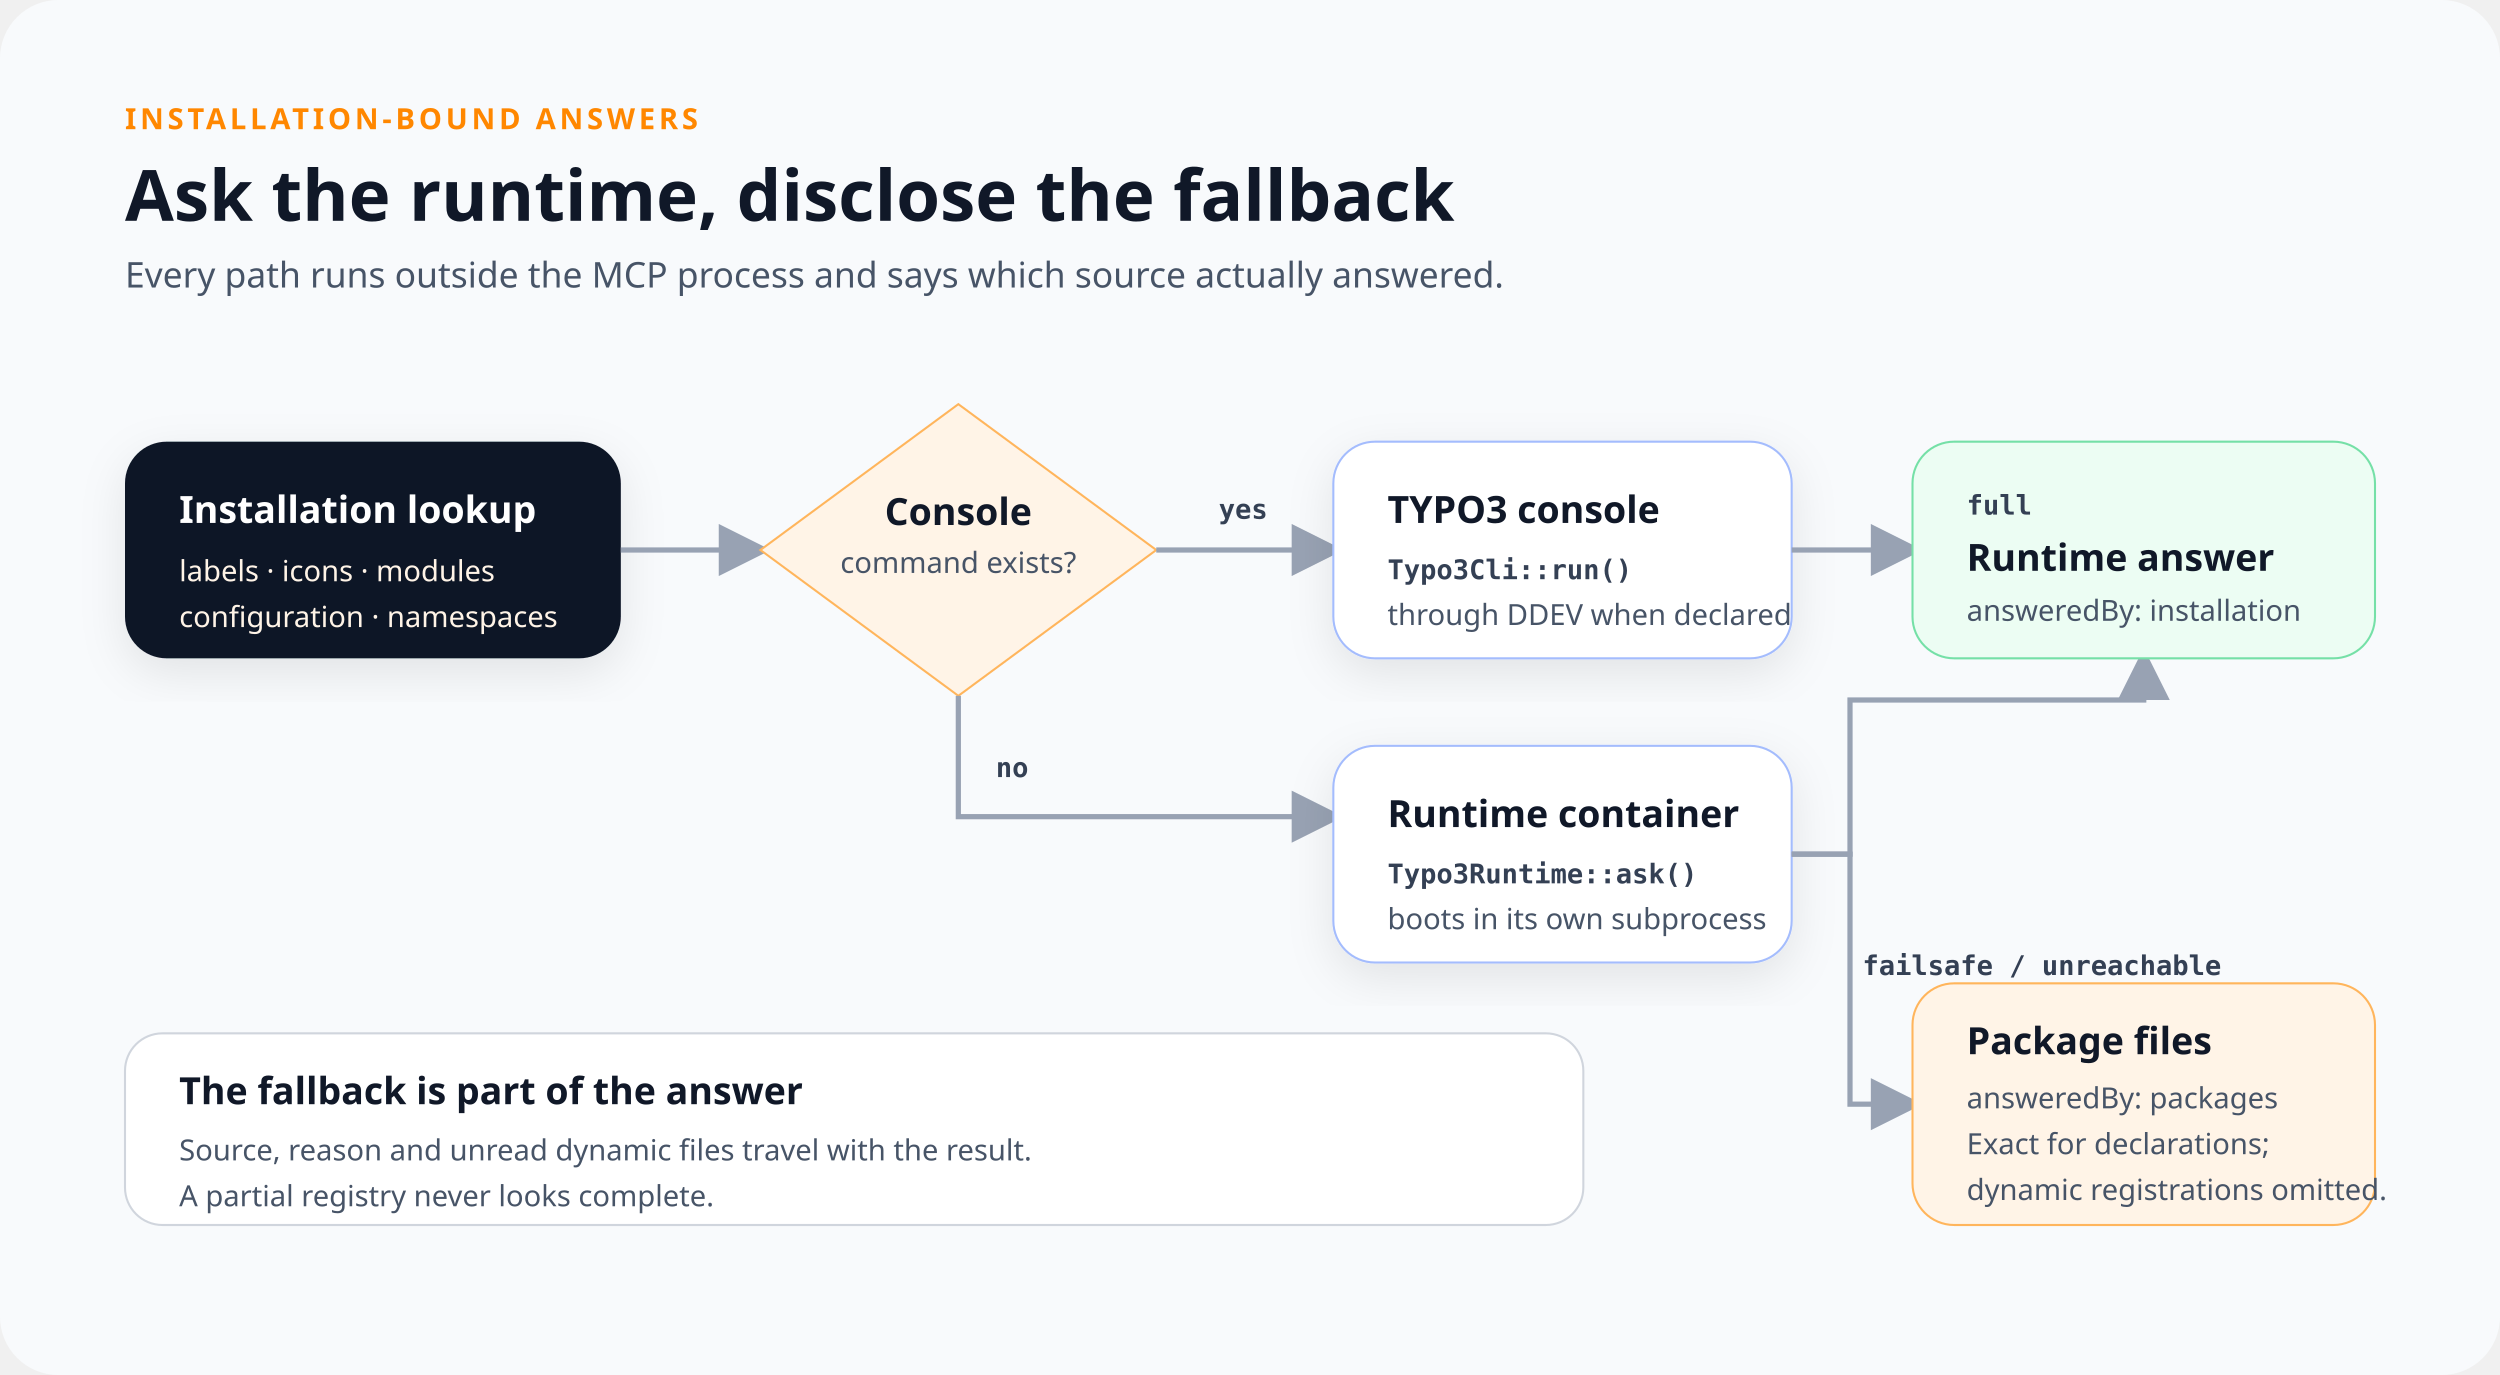
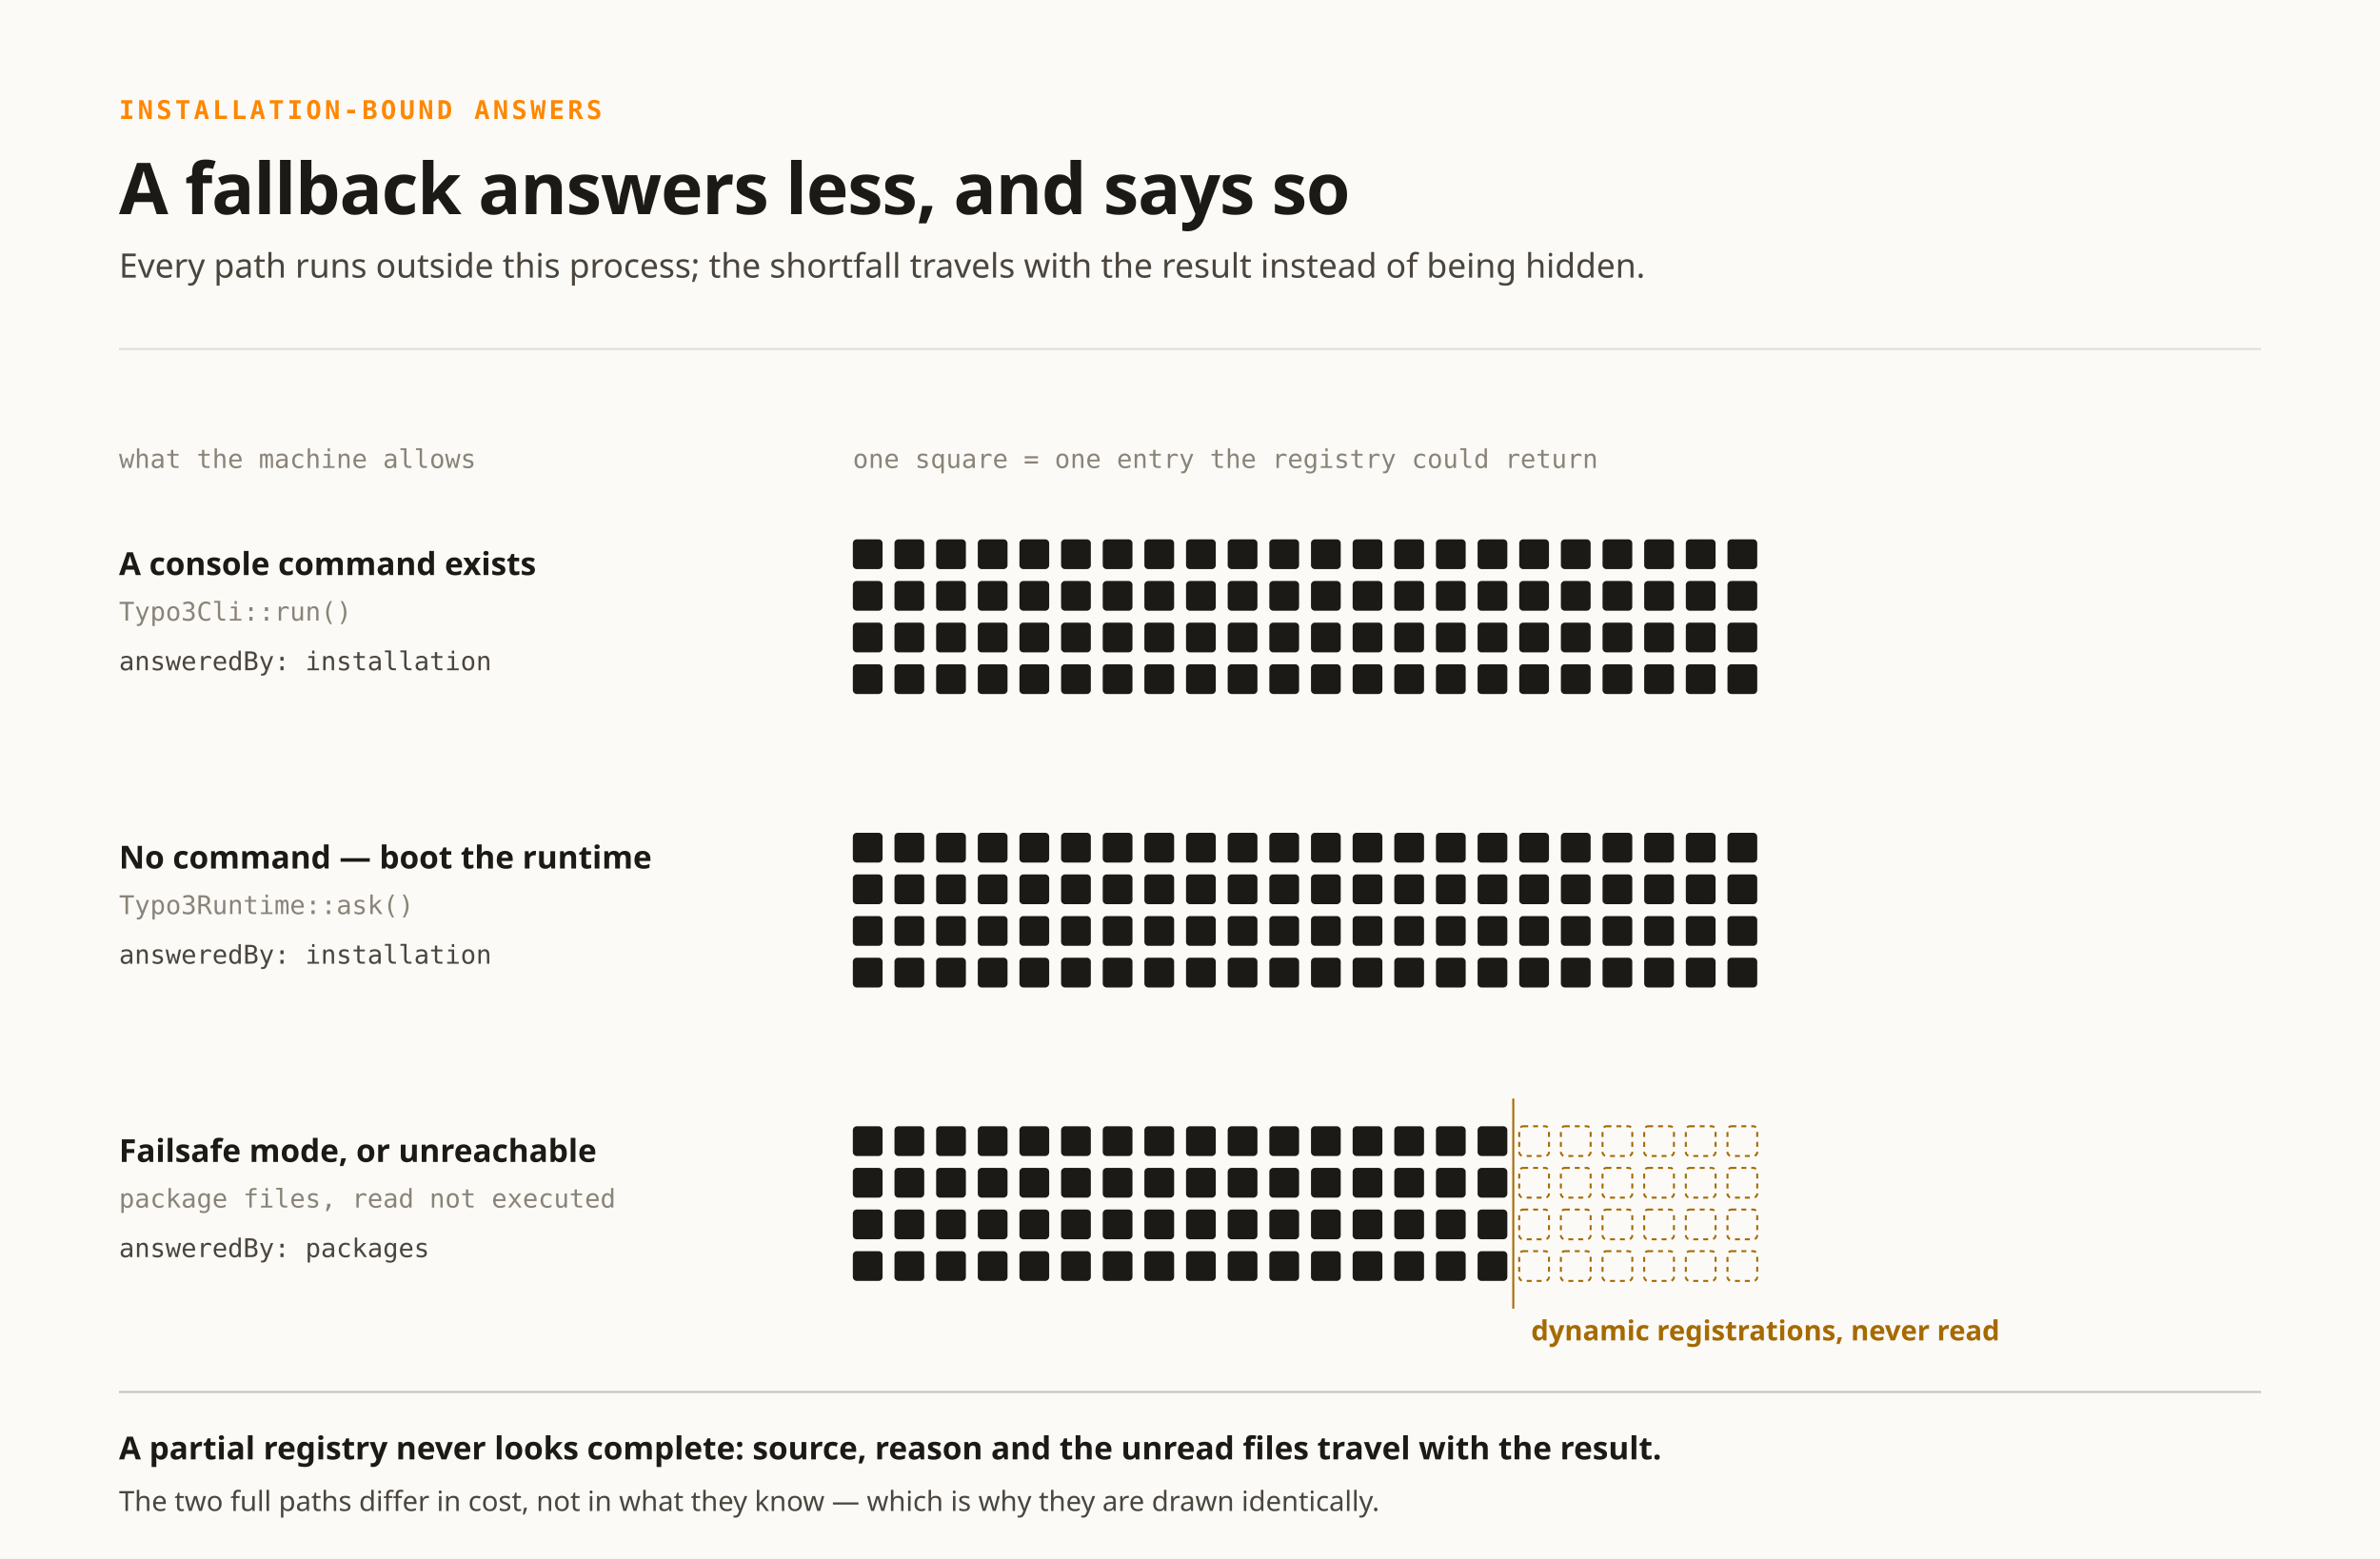
- <svg xmlns="http://www.w3.org/2000/svg" width="1200" height="660" viewBox="0 0 1200 660" role="img" aria-labelledby="title description">
-   <defs>
-     <filter id="shadow" x="-20%" y="-20%" width="140%" height="140%">
-       <feDropShadow dx="0" dy="7" stdDeviation="11" flood-color="#101828" flood-opacity="0.09" />
-     </filter>
-     <marker id="arrow" markerWidth="10" markerHeight="10" refX="8" refY="5" orient="auto">
-       <path d="M0 0 10 5 0 10Z" fill="#98a2b3" />
-     </marker>
-     <style>
-       .eyebrow{font:700 14px system-ui,sans-serif;letter-spacing:1.8px;fill:#ff8700}.title{font:700 34px system-ui,sans-serif;fill:#101828}.subtitle{font:400 17px system-ui,sans-serif;fill:#475467}.label{font:700 18px system-ui,sans-serif;fill:#101828}.copy{font:400 14px system-ui,sans-serif;fill:#475467}.code{font:600 13px ui-monospace,monospace;fill:#344054}.whiteLabel{font:700 18px system-ui,sans-serif;fill:#fff}.whiteCopy{font:400 14px system-ui,sans-serif;fill:#fff4e7}.line{fill:none;stroke:#98a2b3;stroke-width:2.5;marker-end:url(#arrow)}
-     </style>
-   </defs>
-   <rect width="1200" height="660" rx="28" fill="#f8fafc" />
-   <text x="60" y="62" class="eyebrow">INSTALLATION-BOUND ANSWERS</text>
-   <text x="60" y="106" class="title">Ask the runtime, disclose the fallback</text>
-   <text x="60" y="138" class="subtitle">Every path runs outside the MCP process and says which source actually answered.</text>
-   <rect x="60" y="212" width="238" height="104" rx="20" fill="#101828" filter="url(#shadow)" />
-   <text x="86" y="251" class="whiteLabel">Installation lookup</text>
-   <text x="86" y="279" class="whiteCopy">labels · icons · modules</text>
-   <text x="86" y="301" class="whiteCopy">configuration · namespaces</text>
-   <path d="M298 264 H365" class="line" />
-   <polygon points="460,194 555,264 460,334 365,264" fill="#fff4e7" stroke="#ffb55c" />
-   <text x="460" y="252" text-anchor="middle" class="label">Console</text>
-   <text x="460" y="275" text-anchor="middle" class="copy">command exists?</text>
-   <path d="M555 264 H640" class="line" />
-   <text x="585" y="249" class="code">yes</text>
-   <rect x="640" y="212" width="220" height="104" rx="20" fill="#ffffff" stroke="#a4bcfd" filter="url(#shadow)" />
-   <text x="666" y="251" class="label">TYPO3 console</text>
-   <text x="666" y="278" class="code">Typo3Cli::run()</text>
-   <text x="666" y="300" class="copy">through DDEV when declared</text>
-   <path d="M460 334 V392 H640" class="line" />
-   <text x="478" y="373" class="code">no</text>
-   <rect x="640" y="358" width="220" height="104" rx="20" fill="#ffffff" stroke="#a4bcfd" filter="url(#shadow)" />
-   <text x="666" y="397" class="label">Runtime container</text>
-   <text x="666" y="424" class="code">Typo3Runtime::ask()</text>
-   <text x="666" y="446" class="copy">boots in its own subprocess</text>
-   <path d="M860 264 H918" class="line" />
-   <path d="M860 410 H888 V336 H1029 V316" class="line" />
-   <rect x="918" y="212" width="222" height="104" rx="20" fill="#ecfdf3" stroke="#75e0a7" />
-   <text x="944" y="247" class="code">full</text>
-   <text x="944" y="274" class="label">Runtime answer</text>
-   <text x="944" y="298" class="copy">answeredBy: installation</text>
-   <path d="M860 410 H888 V530 H918" class="line" />
-   <text x="894" y="468" class="code">failsafe / unreachable</text>
-   <rect x="918" y="472" width="222" height="116" rx="20" fill="#fff4e7" stroke="#ffb55c" />
-   <text x="944" y="506" class="label">Package files</text>
-   <text x="944" y="532" class="copy">answeredBy: packages</text>
-   <text x="944" y="554" class="copy">Exact for declarations;</text>
-   <text x="944" y="576" class="copy">dynamic registrations omitted.</text>
-   <rect x="60" y="496" width="700" height="92" rx="18" fill="#ffffff" stroke="#d0d5dd" />
-   <text x="86" y="530" class="label">The fallback is part of the answer</text>
-   <text x="86" y="557" class="copy">Source, reason and unread dynamic files travel with the result.</text>
-   <text x="86" y="579" class="copy">A partial registry never looks complete.</text>
+ <svg xmlns="http://www.w3.org/2000/svg" width="1200" height="786" viewBox="0 0 1200 786" role="img" aria-labelledby="fb-t fb-d">
+   <rect width="1200" height="786" fill="#FBFAF7" />
+   <text x="60" y="60" fill="#FF8700" font-family="'Source Code Pro',ui-monospace,monospace" font-size="13" font-weight="600" letter-spacing="1.6">INSTALLATION-BOUND ANSWERS</text>
+   <text x="60" y="108" fill="#1C1A17" font-family="'Source Sans 3',system-ui,sans-serif" font-size="36" font-weight="700" letter-spacing="-0.5">A fallback answers less, and says so</text>
+   <text x="60" y="140" fill="#4A453D" font-family="'Source Sans 3',system-ui,sans-serif" font-size="17">Every path runs outside this process; the shortfall travels with the result instead of being hidden.</text>
+   <line x1="60" y1="176" x2="1140" y2="176" stroke="#E3DFD6" stroke-width="1" />
+   <text x="60" y="236" fill="#8A8378" font-family="'Source Code Pro',ui-monospace,monospace" font-size="13">what the machine allows</text>
+   <text x="430" y="236" fill="#8A8378" font-family="'Source Code Pro',ui-monospace,monospace" font-size="13">one square = one entry the registry could return</text>
+   <text x="60" y="290" fill="#1C1A17" font-family="'Source Sans 3',system-ui,sans-serif" font-size="16" font-weight="600">A console command exists</text>
+   <text x="60" y="313" fill="#8A8378" font-family="'Source Code Pro',ui-monospace,monospace" font-size="13">Typo3Cli::run()</text>
+   <text x="60" y="338" fill="#4A453D" font-family="'Source Code Pro',ui-monospace,monospace" font-size="13">answeredBy: installation</text>
+   <rect x="430" y="272" width="15" height="15" rx="2" fill="#1C1A17" />
+   <rect x="451" y="272" width="15" height="15" rx="2" fill="#1C1A17" />
+   <rect x="472" y="272" width="15" height="15" rx="2" fill="#1C1A17" />
+   <rect x="493" y="272" width="15" height="15" rx="2" fill="#1C1A17" />
+   <rect x="514" y="272" width="15" height="15" rx="2" fill="#1C1A17" />
+   <rect x="535" y="272" width="15" height="15" rx="2" fill="#1C1A17" />
+   <rect x="556" y="272" width="15" height="15" rx="2" fill="#1C1A17" />
+   <rect x="577" y="272" width="15" height="15" rx="2" fill="#1C1A17" />
+   <rect x="598" y="272" width="15" height="15" rx="2" fill="#1C1A17" />
+   <rect x="619" y="272" width="15" height="15" rx="2" fill="#1C1A17" />
+   <rect x="640" y="272" width="15" height="15" rx="2" fill="#1C1A17" />
+   <rect x="661" y="272" width="15" height="15" rx="2" fill="#1C1A17" />
+   <rect x="682" y="272" width="15" height="15" rx="2" fill="#1C1A17" />
+   <rect x="703" y="272" width="15" height="15" rx="2" fill="#1C1A17" />
+   <rect x="724" y="272" width="15" height="15" rx="2" fill="#1C1A17" />
+   <rect x="745" y="272" width="15" height="15" rx="2" fill="#1C1A17" />
+   <rect x="766" y="272" width="15" height="15" rx="2" fill="#1C1A17" />
+   <rect x="787" y="272" width="15" height="15" rx="2" fill="#1C1A17" />
+   <rect x="808" y="272" width="15" height="15" rx="2" fill="#1C1A17" />
+   <rect x="829" y="272" width="15" height="15" rx="2" fill="#1C1A17" />
+   <rect x="850" y="272" width="15" height="15" rx="2" fill="#1C1A17" />
+   <rect x="871" y="272" width="15" height="15" rx="2" fill="#1C1A17" />
+   <rect x="430" y="293" width="15" height="15" rx="2" fill="#1C1A17" />
+   <rect x="451" y="293" width="15" height="15" rx="2" fill="#1C1A17" />
+   <rect x="472" y="293" width="15" height="15" rx="2" fill="#1C1A17" />
+   <rect x="493" y="293" width="15" height="15" rx="2" fill="#1C1A17" />
+   <rect x="514" y="293" width="15" height="15" rx="2" fill="#1C1A17" />
+   <rect x="535" y="293" width="15" height="15" rx="2" fill="#1C1A17" />
+   <rect x="556" y="293" width="15" height="15" rx="2" fill="#1C1A17" />
+   <rect x="577" y="293" width="15" height="15" rx="2" fill="#1C1A17" />
+   <rect x="598" y="293" width="15" height="15" rx="2" fill="#1C1A17" />
+   <rect x="619" y="293" width="15" height="15" rx="2" fill="#1C1A17" />
+   <rect x="640" y="293" width="15" height="15" rx="2" fill="#1C1A17" />
+   <rect x="661" y="293" width="15" height="15" rx="2" fill="#1C1A17" />
+   <rect x="682" y="293" width="15" height="15" rx="2" fill="#1C1A17" />
+   <rect x="703" y="293" width="15" height="15" rx="2" fill="#1C1A17" />
+   <rect x="724" y="293" width="15" height="15" rx="2" fill="#1C1A17" />
+   <rect x="745" y="293" width="15" height="15" rx="2" fill="#1C1A17" />
+   <rect x="766" y="293" width="15" height="15" rx="2" fill="#1C1A17" />
+   <rect x="787" y="293" width="15" height="15" rx="2" fill="#1C1A17" />
+   <rect x="808" y="293" width="15" height="15" rx="2" fill="#1C1A17" />
+   <rect x="829" y="293" width="15" height="15" rx="2" fill="#1C1A17" />
+   <rect x="850" y="293" width="15" height="15" rx="2" fill="#1C1A17" />
+   <rect x="871" y="293" width="15" height="15" rx="2" fill="#1C1A17" />
+   <rect x="430" y="314" width="15" height="15" rx="2" fill="#1C1A17" />
+   <rect x="451" y="314" width="15" height="15" rx="2" fill="#1C1A17" />
+   <rect x="472" y="314" width="15" height="15" rx="2" fill="#1C1A17" />
+   <rect x="493" y="314" width="15" height="15" rx="2" fill="#1C1A17" />
+   <rect x="514" y="314" width="15" height="15" rx="2" fill="#1C1A17" />
+   <rect x="535" y="314" width="15" height="15" rx="2" fill="#1C1A17" />
+   <rect x="556" y="314" width="15" height="15" rx="2" fill="#1C1A17" />
+   <rect x="577" y="314" width="15" height="15" rx="2" fill="#1C1A17" />
+   <rect x="598" y="314" width="15" height="15" rx="2" fill="#1C1A17" />
+   <rect x="619" y="314" width="15" height="15" rx="2" fill="#1C1A17" />
+   <rect x="640" y="314" width="15" height="15" rx="2" fill="#1C1A17" />
+   <rect x="661" y="314" width="15" height="15" rx="2" fill="#1C1A17" />
+   <rect x="682" y="314" width="15" height="15" rx="2" fill="#1C1A17" />
+   <rect x="703" y="314" width="15" height="15" rx="2" fill="#1C1A17" />
+   <rect x="724" y="314" width="15" height="15" rx="2" fill="#1C1A17" />
+   <rect x="745" y="314" width="15" height="15" rx="2" fill="#1C1A17" />
+   <rect x="766" y="314" width="15" height="15" rx="2" fill="#1C1A17" />
+   <rect x="787" y="314" width="15" height="15" rx="2" fill="#1C1A17" />
+   <rect x="808" y="314" width="15" height="15" rx="2" fill="#1C1A17" />
+   <rect x="829" y="314" width="15" height="15" rx="2" fill="#1C1A17" />
+   <rect x="850" y="314" width="15" height="15" rx="2" fill="#1C1A17" />
+   <rect x="871" y="314" width="15" height="15" rx="2" fill="#1C1A17" />
+   <rect x="430" y="335" width="15" height="15" rx="2" fill="#1C1A17" />
+   <rect x="451" y="335" width="15" height="15" rx="2" fill="#1C1A17" />
+   <rect x="472" y="335" width="15" height="15" rx="2" fill="#1C1A17" />
+   <rect x="493" y="335" width="15" height="15" rx="2" fill="#1C1A17" />
+   <rect x="514" y="335" width="15" height="15" rx="2" fill="#1C1A17" />
+   <rect x="535" y="335" width="15" height="15" rx="2" fill="#1C1A17" />
+   <rect x="556" y="335" width="15" height="15" rx="2" fill="#1C1A17" />
+   <rect x="577" y="335" width="15" height="15" rx="2" fill="#1C1A17" />
+   <rect x="598" y="335" width="15" height="15" rx="2" fill="#1C1A17" />
+   <rect x="619" y="335" width="15" height="15" rx="2" fill="#1C1A17" />
+   <rect x="640" y="335" width="15" height="15" rx="2" fill="#1C1A17" />
+   <rect x="661" y="335" width="15" height="15" rx="2" fill="#1C1A17" />
+   <rect x="682" y="335" width="15" height="15" rx="2" fill="#1C1A17" />
+   <rect x="703" y="335" width="15" height="15" rx="2" fill="#1C1A17" />
+   <rect x="724" y="335" width="15" height="15" rx="2" fill="#1C1A17" />
+   <rect x="745" y="335" width="15" height="15" rx="2" fill="#1C1A17" />
+   <rect x="766" y="335" width="15" height="15" rx="2" fill="#1C1A17" />
+   <rect x="787" y="335" width="15" height="15" rx="2" fill="#1C1A17" />
+   <rect x="808" y="335" width="15" height="15" rx="2" fill="#1C1A17" />
+   <rect x="829" y="335" width="15" height="15" rx="2" fill="#1C1A17" />
+   <rect x="850" y="335" width="15" height="15" rx="2" fill="#1C1A17" />
+   <rect x="871" y="335" width="15" height="15" rx="2" fill="#1C1A17" />
+   <text x="60" y="438" fill="#1C1A17" font-family="'Source Sans 3',system-ui,sans-serif" font-size="16" font-weight="600">No command — boot the runtime</text>
+   <text x="60" y="461" fill="#8A8378" font-family="'Source Code Pro',ui-monospace,monospace" font-size="13">Typo3Runtime::ask()</text>
+   <text x="60" y="486" fill="#4A453D" font-family="'Source Code Pro',ui-monospace,monospace" font-size="13">answeredBy: installation</text>
+   <rect x="430" y="420" width="15" height="15" rx="2" fill="#1C1A17" />
+   <rect x="451" y="420" width="15" height="15" rx="2" fill="#1C1A17" />
+   <rect x="472" y="420" width="15" height="15" rx="2" fill="#1C1A17" />
+   <rect x="493" y="420" width="15" height="15" rx="2" fill="#1C1A17" />
+   <rect x="514" y="420" width="15" height="15" rx="2" fill="#1C1A17" />
+   <rect x="535" y="420" width="15" height="15" rx="2" fill="#1C1A17" />
+   <rect x="556" y="420" width="15" height="15" rx="2" fill="#1C1A17" />
+   <rect x="577" y="420" width="15" height="15" rx="2" fill="#1C1A17" />
+   <rect x="598" y="420" width="15" height="15" rx="2" fill="#1C1A17" />
+   <rect x="619" y="420" width="15" height="15" rx="2" fill="#1C1A17" />
+   <rect x="640" y="420" width="15" height="15" rx="2" fill="#1C1A17" />
+   <rect x="661" y="420" width="15" height="15" rx="2" fill="#1C1A17" />
+   <rect x="682" y="420" width="15" height="15" rx="2" fill="#1C1A17" />
+   <rect x="703" y="420" width="15" height="15" rx="2" fill="#1C1A17" />
+   <rect x="724" y="420" width="15" height="15" rx="2" fill="#1C1A17" />
+   <rect x="745" y="420" width="15" height="15" rx="2" fill="#1C1A17" />
+   <rect x="766" y="420" width="15" height="15" rx="2" fill="#1C1A17" />
+   <rect x="787" y="420" width="15" height="15" rx="2" fill="#1C1A17" />
+   <rect x="808" y="420" width="15" height="15" rx="2" fill="#1C1A17" />
+   <rect x="829" y="420" width="15" height="15" rx="2" fill="#1C1A17" />
+   <rect x="850" y="420" width="15" height="15" rx="2" fill="#1C1A17" />
+   <rect x="871" y="420" width="15" height="15" rx="2" fill="#1C1A17" />
+   <rect x="430" y="441" width="15" height="15" rx="2" fill="#1C1A17" />
+   <rect x="451" y="441" width="15" height="15" rx="2" fill="#1C1A17" />
+   <rect x="472" y="441" width="15" height="15" rx="2" fill="#1C1A17" />
+   <rect x="493" y="441" width="15" height="15" rx="2" fill="#1C1A17" />
+   <rect x="514" y="441" width="15" height="15" rx="2" fill="#1C1A17" />
+   <rect x="535" y="441" width="15" height="15" rx="2" fill="#1C1A17" />
+   <rect x="556" y="441" width="15" height="15" rx="2" fill="#1C1A17" />
+   <rect x="577" y="441" width="15" height="15" rx="2" fill="#1C1A17" />
+   <rect x="598" y="441" width="15" height="15" rx="2" fill="#1C1A17" />
+   <rect x="619" y="441" width="15" height="15" rx="2" fill="#1C1A17" />
+   <rect x="640" y="441" width="15" height="15" rx="2" fill="#1C1A17" />
+   <rect x="661" y="441" width="15" height="15" rx="2" fill="#1C1A17" />
+   <rect x="682" y="441" width="15" height="15" rx="2" fill="#1C1A17" />
+   <rect x="703" y="441" width="15" height="15" rx="2" fill="#1C1A17" />
+   <rect x="724" y="441" width="15" height="15" rx="2" fill="#1C1A17" />
+   <rect x="745" y="441" width="15" height="15" rx="2" fill="#1C1A17" />
+   <rect x="766" y="441" width="15" height="15" rx="2" fill="#1C1A17" />
+   <rect x="787" y="441" width="15" height="15" rx="2" fill="#1C1A17" />
+   <rect x="808" y="441" width="15" height="15" rx="2" fill="#1C1A17" />
+   <rect x="829" y="441" width="15" height="15" rx="2" fill="#1C1A17" />
+   <rect x="850" y="441" width="15" height="15" rx="2" fill="#1C1A17" />
+   <rect x="871" y="441" width="15" height="15" rx="2" fill="#1C1A17" />
+   <rect x="430" y="462" width="15" height="15" rx="2" fill="#1C1A17" />
+   <rect x="451" y="462" width="15" height="15" rx="2" fill="#1C1A17" />
+   <rect x="472" y="462" width="15" height="15" rx="2" fill="#1C1A17" />
+   <rect x="493" y="462" width="15" height="15" rx="2" fill="#1C1A17" />
+   <rect x="514" y="462" width="15" height="15" rx="2" fill="#1C1A17" />
+   <rect x="535" y="462" width="15" height="15" rx="2" fill="#1C1A17" />
+   <rect x="556" y="462" width="15" height="15" rx="2" fill="#1C1A17" />
+   <rect x="577" y="462" width="15" height="15" rx="2" fill="#1C1A17" />
+   <rect x="598" y="462" width="15" height="15" rx="2" fill="#1C1A17" />
+   <rect x="619" y="462" width="15" height="15" rx="2" fill="#1C1A17" />
+   <rect x="640" y="462" width="15" height="15" rx="2" fill="#1C1A17" />
+   <rect x="661" y="462" width="15" height="15" rx="2" fill="#1C1A17" />
+   <rect x="682" y="462" width="15" height="15" rx="2" fill="#1C1A17" />
+   <rect x="703" y="462" width="15" height="15" rx="2" fill="#1C1A17" />
+   <rect x="724" y="462" width="15" height="15" rx="2" fill="#1C1A17" />
+   <rect x="745" y="462" width="15" height="15" rx="2" fill="#1C1A17" />
+   <rect x="766" y="462" width="15" height="15" rx="2" fill="#1C1A17" />
+   <rect x="787" y="462" width="15" height="15" rx="2" fill="#1C1A17" />
+   <rect x="808" y="462" width="15" height="15" rx="2" fill="#1C1A17" />
+   <rect x="829" y="462" width="15" height="15" rx="2" fill="#1C1A17" />
+   <rect x="850" y="462" width="15" height="15" rx="2" fill="#1C1A17" />
+   <rect x="871" y="462" width="15" height="15" rx="2" fill="#1C1A17" />
+   <rect x="430" y="483" width="15" height="15" rx="2" fill="#1C1A17" />
+   <rect x="451" y="483" width="15" height="15" rx="2" fill="#1C1A17" />
+   <rect x="472" y="483" width="15" height="15" rx="2" fill="#1C1A17" />
+   <rect x="493" y="483" width="15" height="15" rx="2" fill="#1C1A17" />
+   <rect x="514" y="483" width="15" height="15" rx="2" fill="#1C1A17" />
+   <rect x="535" y="483" width="15" height="15" rx="2" fill="#1C1A17" />
+   <rect x="556" y="483" width="15" height="15" rx="2" fill="#1C1A17" />
+   <rect x="577" y="483" width="15" height="15" rx="2" fill="#1C1A17" />
+   <rect x="598" y="483" width="15" height="15" rx="2" fill="#1C1A17" />
+   <rect x="619" y="483" width="15" height="15" rx="2" fill="#1C1A17" />
+   <rect x="640" y="483" width="15" height="15" rx="2" fill="#1C1A17" />
+   <rect x="661" y="483" width="15" height="15" rx="2" fill="#1C1A17" />
+   <rect x="682" y="483" width="15" height="15" rx="2" fill="#1C1A17" />
+   <rect x="703" y="483" width="15" height="15" rx="2" fill="#1C1A17" />
+   <rect x="724" y="483" width="15" height="15" rx="2" fill="#1C1A17" />
+   <rect x="745" y="483" width="15" height="15" rx="2" fill="#1C1A17" />
+   <rect x="766" y="483" width="15" height="15" rx="2" fill="#1C1A17" />
+   <rect x="787" y="483" width="15" height="15" rx="2" fill="#1C1A17" />
+   <rect x="808" y="483" width="15" height="15" rx="2" fill="#1C1A17" />
+   <rect x="829" y="483" width="15" height="15" rx="2" fill="#1C1A17" />
+   <rect x="850" y="483" width="15" height="15" rx="2" fill="#1C1A17" />
+   <rect x="871" y="483" width="15" height="15" rx="2" fill="#1C1A17" />
+   <text x="60" y="586" fill="#1C1A17" font-family="'Source Sans 3',system-ui,sans-serif" font-size="16" font-weight="600">Failsafe mode, or unreachable</text>
+   <text x="60" y="609" fill="#8A8378" font-family="'Source Code Pro',ui-monospace,monospace" font-size="13">package files, read not executed</text>
+   <text x="60" y="634" fill="#4A453D" font-family="'Source Code Pro',ui-monospace,monospace" font-size="13">answeredBy: packages</text>
+   <rect x="430" y="568" width="15" height="15" rx="2" fill="#1C1A17" />
+   <rect x="451" y="568" width="15" height="15" rx="2" fill="#1C1A17" />
+   <rect x="472" y="568" width="15" height="15" rx="2" fill="#1C1A17" />
+   <rect x="493" y="568" width="15" height="15" rx="2" fill="#1C1A17" />
+   <rect x="514" y="568" width="15" height="15" rx="2" fill="#1C1A17" />
+   <rect x="535" y="568" width="15" height="15" rx="2" fill="#1C1A17" />
+   <rect x="556" y="568" width="15" height="15" rx="2" fill="#1C1A17" />
+   <rect x="577" y="568" width="15" height="15" rx="2" fill="#1C1A17" />
+   <rect x="598" y="568" width="15" height="15" rx="2" fill="#1C1A17" />
+   <rect x="619" y="568" width="15" height="15" rx="2" fill="#1C1A17" />
+   <rect x="640" y="568" width="15" height="15" rx="2" fill="#1C1A17" />
+   <rect x="661" y="568" width="15" height="15" rx="2" fill="#1C1A17" />
+   <rect x="682" y="568" width="15" height="15" rx="2" fill="#1C1A17" />
+   <rect x="703" y="568" width="15" height="15" rx="2" fill="#1C1A17" />
+   <rect x="724" y="568" width="15" height="15" rx="2" fill="#1C1A17" />
+   <rect x="745" y="568" width="15" height="15" rx="2" fill="#1C1A17" />
+   <rect x="766" y="568" width="15" height="15" rx="2" fill="none" stroke="#A56A00" stroke-width="1" stroke-dasharray="2.5 2.5" />
+   <rect x="787" y="568" width="15" height="15" rx="2" fill="none" stroke="#A56A00" stroke-width="1" stroke-dasharray="2.5 2.5" />
+   <rect x="808" y="568" width="15" height="15" rx="2" fill="none" stroke="#A56A00" stroke-width="1" stroke-dasharray="2.5 2.5" />
+   <rect x="829" y="568" width="15" height="15" rx="2" fill="none" stroke="#A56A00" stroke-width="1" stroke-dasharray="2.5 2.5" />
+   <rect x="850" y="568" width="15" height="15" rx="2" fill="none" stroke="#A56A00" stroke-width="1" stroke-dasharray="2.5 2.5" />
+   <rect x="871" y="568" width="15" height="15" rx="2" fill="none" stroke="#A56A00" stroke-width="1" stroke-dasharray="2.5 2.5" />
+   <rect x="430" y="589" width="15" height="15" rx="2" fill="#1C1A17" />
+   <rect x="451" y="589" width="15" height="15" rx="2" fill="#1C1A17" />
+   <rect x="472" y="589" width="15" height="15" rx="2" fill="#1C1A17" />
+   <rect x="493" y="589" width="15" height="15" rx="2" fill="#1C1A17" />
+   <rect x="514" y="589" width="15" height="15" rx="2" fill="#1C1A17" />
+   <rect x="535" y="589" width="15" height="15" rx="2" fill="#1C1A17" />
+   <rect x="556" y="589" width="15" height="15" rx="2" fill="#1C1A17" />
+   <rect x="577" y="589" width="15" height="15" rx="2" fill="#1C1A17" />
+   <rect x="598" y="589" width="15" height="15" rx="2" fill="#1C1A17" />
+   <rect x="619" y="589" width="15" height="15" rx="2" fill="#1C1A17" />
+   <rect x="640" y="589" width="15" height="15" rx="2" fill="#1C1A17" />
+   <rect x="661" y="589" width="15" height="15" rx="2" fill="#1C1A17" />
+   <rect x="682" y="589" width="15" height="15" rx="2" fill="#1C1A17" />
+   <rect x="703" y="589" width="15" height="15" rx="2" fill="#1C1A17" />
+   <rect x="724" y="589" width="15" height="15" rx="2" fill="#1C1A17" />
+   <rect x="745" y="589" width="15" height="15" rx="2" fill="#1C1A17" />
+   <rect x="766" y="589" width="15" height="15" rx="2" fill="none" stroke="#A56A00" stroke-width="1" stroke-dasharray="2.5 2.5" />
+   <rect x="787" y="589" width="15" height="15" rx="2" fill="none" stroke="#A56A00" stroke-width="1" stroke-dasharray="2.5 2.5" />
+   <rect x="808" y="589" width="15" height="15" rx="2" fill="none" stroke="#A56A00" stroke-width="1" stroke-dasharray="2.5 2.5" />
+   <rect x="829" y="589" width="15" height="15" rx="2" fill="none" stroke="#A56A00" stroke-width="1" stroke-dasharray="2.5 2.5" />
+   <rect x="850" y="589" width="15" height="15" rx="2" fill="none" stroke="#A56A00" stroke-width="1" stroke-dasharray="2.5 2.5" />
+   <rect x="871" y="589" width="15" height="15" rx="2" fill="none" stroke="#A56A00" stroke-width="1" stroke-dasharray="2.5 2.5" />
+   <rect x="430" y="610" width="15" height="15" rx="2" fill="#1C1A17" />
+   <rect x="451" y="610" width="15" height="15" rx="2" fill="#1C1A17" />
+   <rect x="472" y="610" width="15" height="15" rx="2" fill="#1C1A17" />
+   <rect x="493" y="610" width="15" height="15" rx="2" fill="#1C1A17" />
+   <rect x="514" y="610" width="15" height="15" rx="2" fill="#1C1A17" />
+   <rect x="535" y="610" width="15" height="15" rx="2" fill="#1C1A17" />
+   <rect x="556" y="610" width="15" height="15" rx="2" fill="#1C1A17" />
+   <rect x="577" y="610" width="15" height="15" rx="2" fill="#1C1A17" />
+   <rect x="598" y="610" width="15" height="15" rx="2" fill="#1C1A17" />
+   <rect x="619" y="610" width="15" height="15" rx="2" fill="#1C1A17" />
+   <rect x="640" y="610" width="15" height="15" rx="2" fill="#1C1A17" />
+   <rect x="661" y="610" width="15" height="15" rx="2" fill="#1C1A17" />
+   <rect x="682" y="610" width="15" height="15" rx="2" fill="#1C1A17" />
+   <rect x="703" y="610" width="15" height="15" rx="2" fill="#1C1A17" />
+   <rect x="724" y="610" width="15" height="15" rx="2" fill="#1C1A17" />
+   <rect x="745" y="610" width="15" height="15" rx="2" fill="#1C1A17" />
+   <rect x="766" y="610" width="15" height="15" rx="2" fill="none" stroke="#A56A00" stroke-width="1" stroke-dasharray="2.5 2.5" />
+   <rect x="787" y="610" width="15" height="15" rx="2" fill="none" stroke="#A56A00" stroke-width="1" stroke-dasharray="2.5 2.5" />
+   <rect x="808" y="610" width="15" height="15" rx="2" fill="none" stroke="#A56A00" stroke-width="1" stroke-dasharray="2.5 2.5" />
+   <rect x="829" y="610" width="15" height="15" rx="2" fill="none" stroke="#A56A00" stroke-width="1" stroke-dasharray="2.5 2.5" />
+   <rect x="850" y="610" width="15" height="15" rx="2" fill="none" stroke="#A56A00" stroke-width="1" stroke-dasharray="2.5 2.5" />
+   <rect x="871" y="610" width="15" height="15" rx="2" fill="none" stroke="#A56A00" stroke-width="1" stroke-dasharray="2.5 2.5" />
+   <rect x="430" y="631" width="15" height="15" rx="2" fill="#1C1A17" />
+   <rect x="451" y="631" width="15" height="15" rx="2" fill="#1C1A17" />
+   <rect x="472" y="631" width="15" height="15" rx="2" fill="#1C1A17" />
+   <rect x="493" y="631" width="15" height="15" rx="2" fill="#1C1A17" />
+   <rect x="514" y="631" width="15" height="15" rx="2" fill="#1C1A17" />
+   <rect x="535" y="631" width="15" height="15" rx="2" fill="#1C1A17" />
+   <rect x="556" y="631" width="15" height="15" rx="2" fill="#1C1A17" />
+   <rect x="577" y="631" width="15" height="15" rx="2" fill="#1C1A17" />
+   <rect x="598" y="631" width="15" height="15" rx="2" fill="#1C1A17" />
+   <rect x="619" y="631" width="15" height="15" rx="2" fill="#1C1A17" />
+   <rect x="640" y="631" width="15" height="15" rx="2" fill="#1C1A17" />
+   <rect x="661" y="631" width="15" height="15" rx="2" fill="#1C1A17" />
+   <rect x="682" y="631" width="15" height="15" rx="2" fill="#1C1A17" />
+   <rect x="703" y="631" width="15" height="15" rx="2" fill="#1C1A17" />
+   <rect x="724" y="631" width="15" height="15" rx="2" fill="#1C1A17" />
+   <rect x="745" y="631" width="15" height="15" rx="2" fill="#1C1A17" />
+   <rect x="766" y="631" width="15" height="15" rx="2" fill="none" stroke="#A56A00" stroke-width="1" stroke-dasharray="2.5 2.5" />
+   <rect x="787" y="631" width="15" height="15" rx="2" fill="none" stroke="#A56A00" stroke-width="1" stroke-dasharray="2.5 2.5" />
+   <rect x="808" y="631" width="15" height="15" rx="2" fill="none" stroke="#A56A00" stroke-width="1" stroke-dasharray="2.5 2.5" />
+   <rect x="829" y="631" width="15" height="15" rx="2" fill="none" stroke="#A56A00" stroke-width="1" stroke-dasharray="2.5 2.5" />
+   <rect x="850" y="631" width="15" height="15" rx="2" fill="none" stroke="#A56A00" stroke-width="1" stroke-dasharray="2.5 2.5" />
+   <rect x="871" y="631" width="15" height="15" rx="2" fill="none" stroke="#A56A00" stroke-width="1" stroke-dasharray="2.5 2.5" />
+   <line x1="763" y1="554" x2="763" y2="660" stroke="#A56A00" stroke-width="1" />
+   <text x="772" y="676" fill="#A56A00" font-family="'Source Sans 3',system-ui,sans-serif" font-size="14" font-weight="600">dynamic registrations, never read</text>
+   <line x1="60" y1="702" x2="1140" y2="702" stroke="#C9C3B7" stroke-width="1" />
+   <text x="60" y="736" fill="#1C1A17" font-family="'Source Sans 3',system-ui,sans-serif" font-size="16" font-weight="600">A partial registry never looks complete: source, reason and the unread files travel with the result.</text>
+   <text x="60" y="762" fill="#4A453D" font-family="'Source Sans 3',system-ui,sans-serif" font-size="14">The two full paths differ in cost, not in what they know — which is why they are drawn identically.</text>
</svg>
